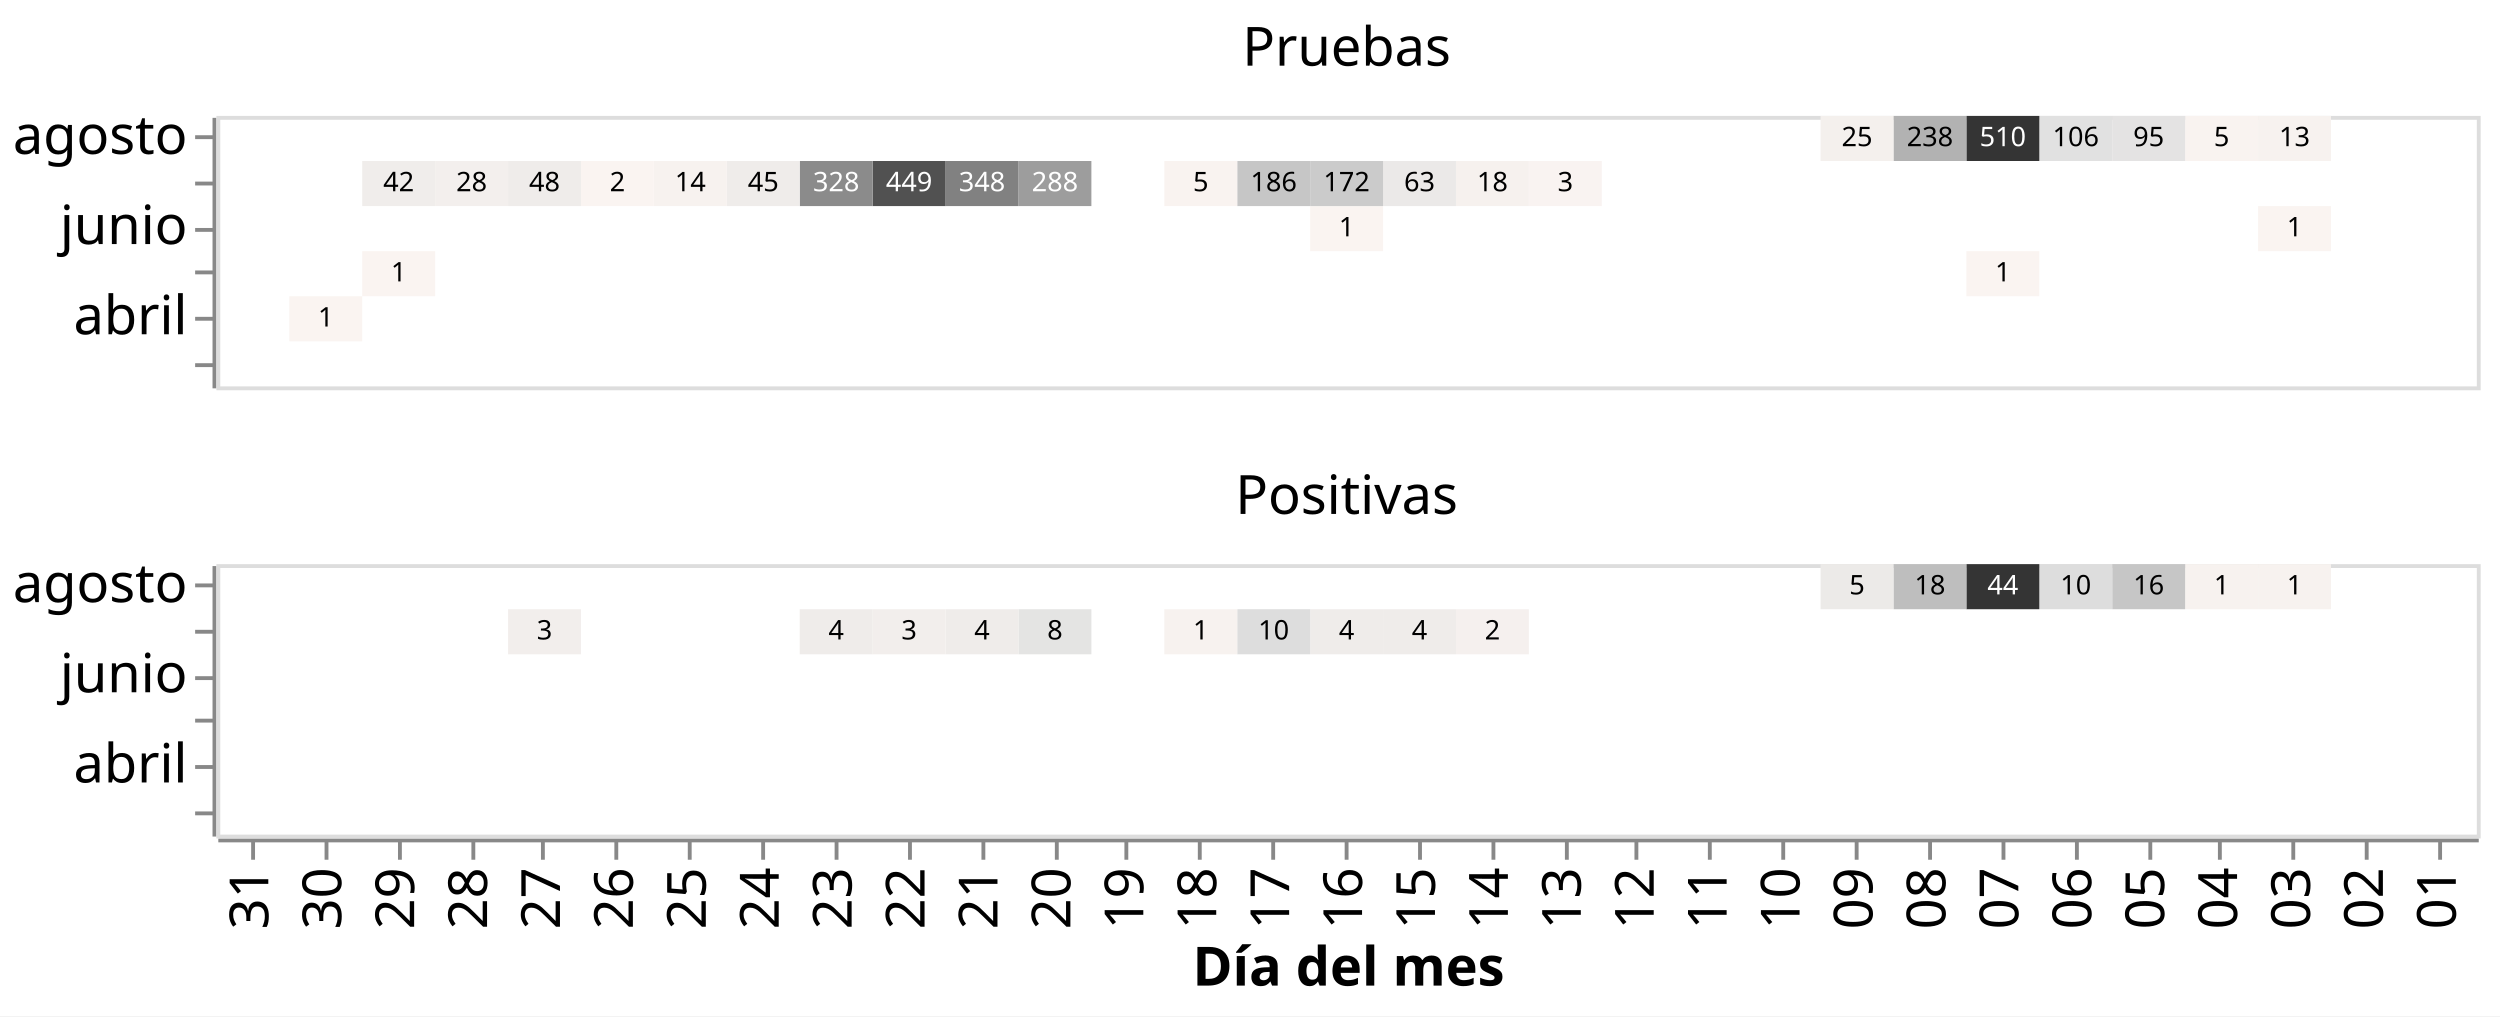
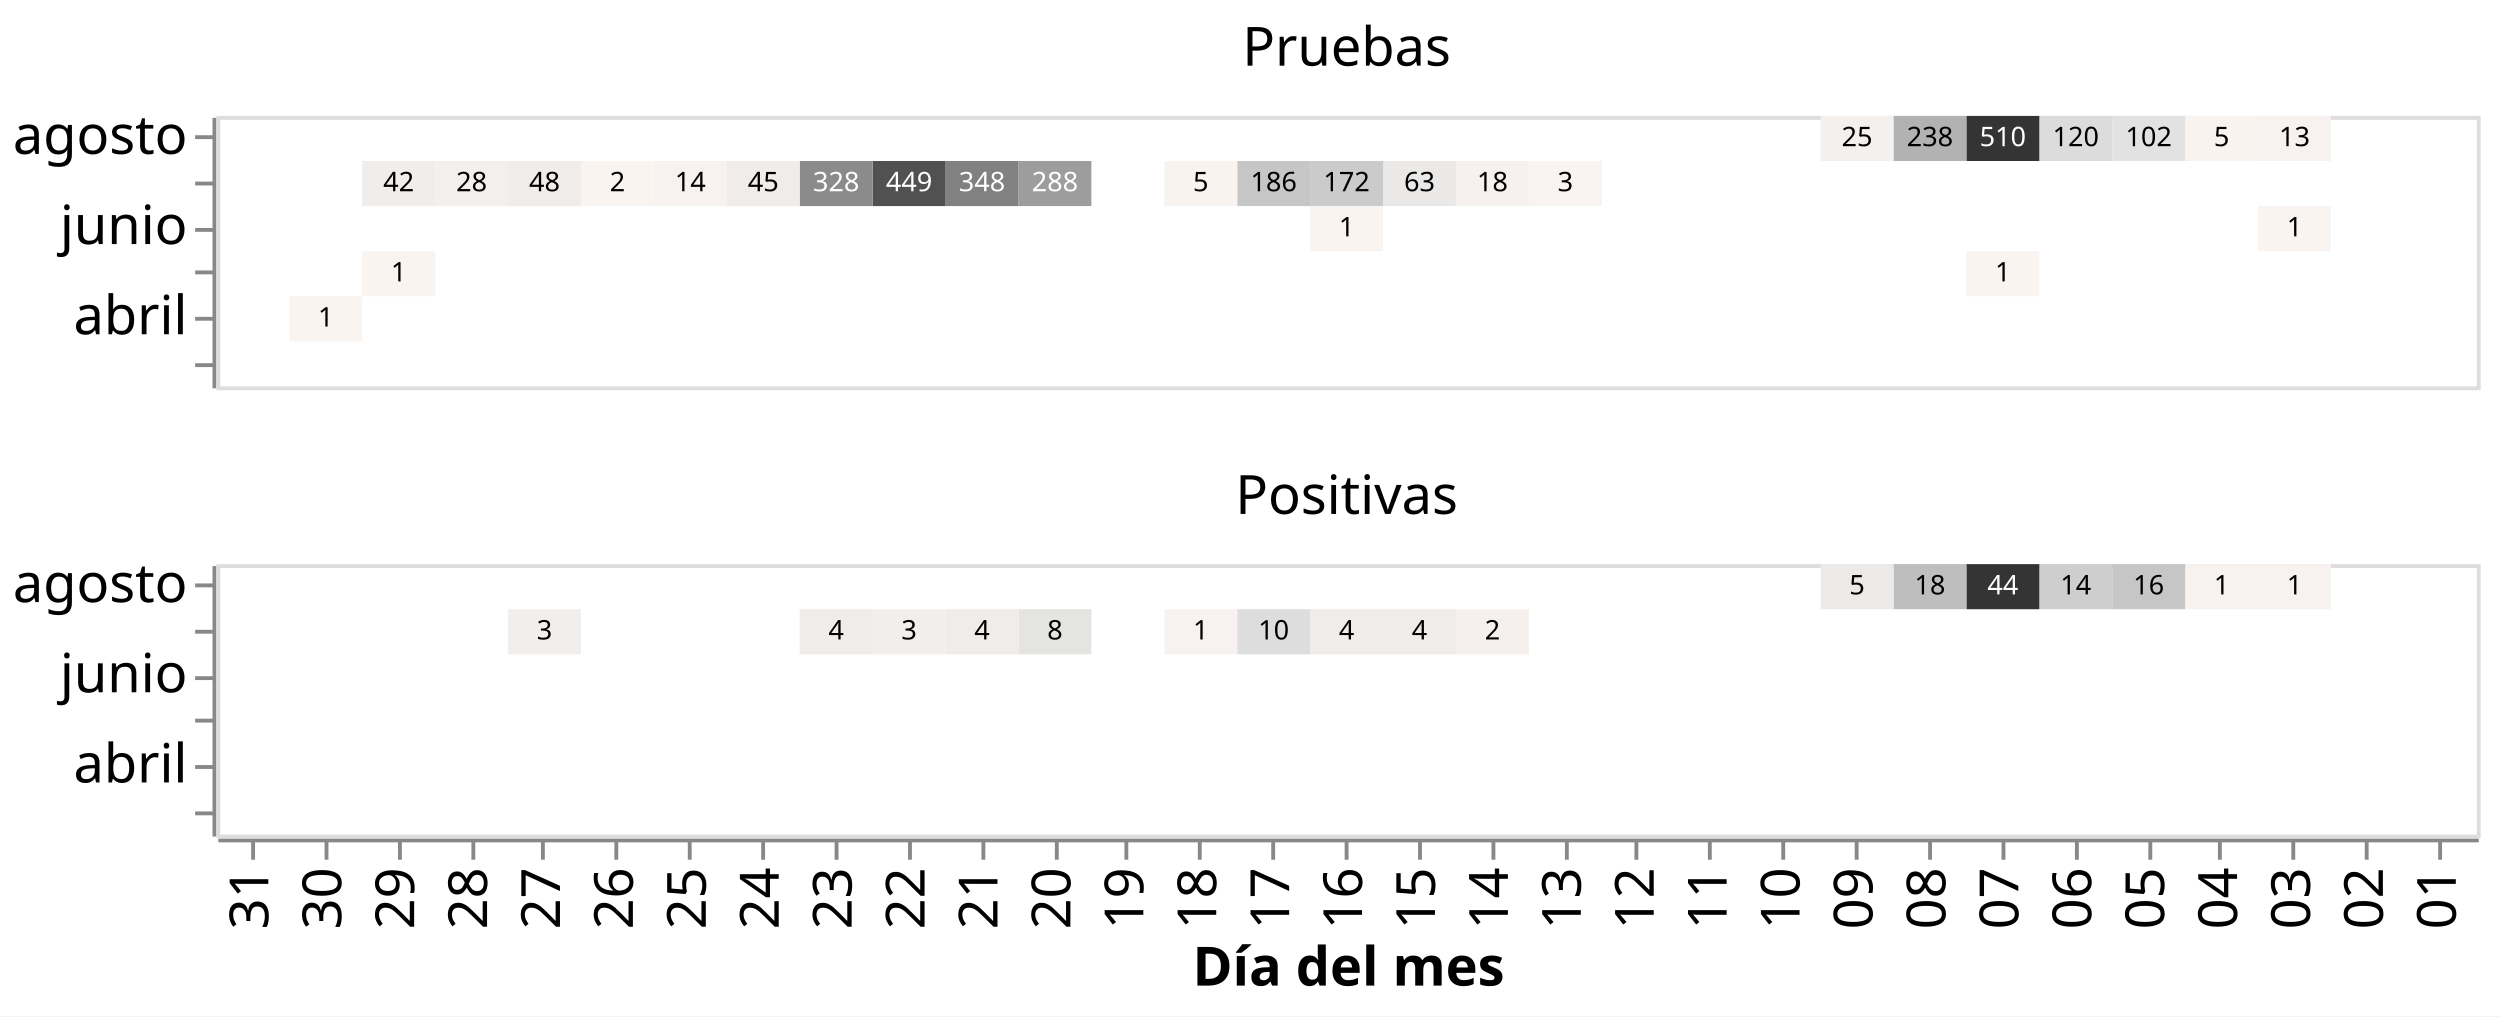
<svg xmlns="http://www.w3.org/2000/svg" class="marks" width="647" height="263" viewBox="0 0 647 263" version="1.1">
  <rect width="647" height="263" style="fill: white;" />
  <g transform="translate(56,30)">
    <g class="mark-group role-frame root">
      <g transform="translate(0,0)">
        <path class="background" d="M0,0h0v0h0Z" style="fill: none;" />
        <g>
          <g class="mark-group role-row-header row_header">
            <g transform="translate(-1,0)">
              <path class="background" d="M0,0h0v70h0Z" style="fill: none;" />
              <g>
                <g class="mark-group role-axis">
                  <g transform="translate(0.5,0.5)">
                    <path class="background" d="M0,0h0v0h0Z" style="pointer-events: none; fill: none;" />
                    <g>
                      <g class="mark-rule role-axis-tick" style="pointer-events: none;">
                        <line transform="translate(0,5)" x2="-5" y2="0" style="fill: none; stroke: #888; stroke-width: 1; opacity: 1;" />
                        <line transform="translate(0,17)" x2="-5" y2="0" style="fill: none; stroke: #888; stroke-width: 1; opacity: 1;" />
                        <line transform="translate(0,29)" x2="-5" y2="0" style="fill: none; stroke: #888; stroke-width: 1; opacity: 1;" />
                        <line transform="translate(0,40)" x2="-5" y2="0" style="fill: none; stroke: #888; stroke-width: 1; opacity: 1;" />
                        <line transform="translate(0,52)" x2="-5" y2="0" style="fill: none; stroke: #888; stroke-width: 1; opacity: 1;" />
                        <line transform="translate(0,64)" x2="-5" y2="0" style="fill: none; stroke: #888; stroke-width: 1; opacity: 1;" />
                      </g>
                      <g class="mark-text role-axis-label" style="pointer-events: none;">
                        <text text-anchor="end" transform="translate(-7,9.333333)" style="font-family: sans-serif; font-size: 14px; fill: #000; opacity: 1;">agosto</text>
                        <text text-anchor="end" transform="translate(-7,21)" style="font-family: sans-serif; font-size: 14px; fill: #000; opacity: 0;">julio</text>
                        <text text-anchor="end" transform="translate(-7,32.66667)" style="font-family: sans-serif; font-size: 14px; fill: #000; opacity: 1;">junio</text>
                        <text text-anchor="end" transform="translate(-7,44.33333)" style="font-family: sans-serif; font-size: 14px; fill: #000; opacity: 0;">mayo</text>
                        <text text-anchor="end" transform="translate(-7,56)" style="font-family: sans-serif; font-size: 14px; fill: #000; opacity: 1;">abril</text>
                        <text text-anchor="end" transform="translate(-7,67.66667)" style="font-family: sans-serif; font-size: 14px; fill: #000; opacity: 0;">marzo</text>
                      </g>
                      <g class="mark-rule role-axis-domain" style="pointer-events: none;">
                        <line transform="translate(0,0)" x2="0" y2="70" style="fill: none; stroke: #888; stroke-width: 1; opacity: 1;" />
                      </g>
                    </g>
                    <path class="foreground" d="" style="pointer-events: none; display: none; fill: none;" />
                  </g>
                </g>
              </g>
              <path class="foreground" d="" style="display: none; fill: none;" />
            </g>
            <g transform="translate(-1,116)">
              <path class="background" d="M0,0h0v70h0Z" style="fill: none;" />
              <g>
                <g class="mark-group role-axis">
                  <g transform="translate(0.5,0.5)">
                    <path class="background" d="M0,0h0v0h0Z" style="pointer-events: none; fill: none;" />
                    <g>
                      <g class="mark-rule role-axis-tick" style="pointer-events: none;">
                        <line transform="translate(0,5)" x2="-5" y2="0" style="fill: none; stroke: #888; stroke-width: 1; opacity: 1;" />
                        <line transform="translate(0,17)" x2="-5" y2="0" style="fill: none; stroke: #888; stroke-width: 1; opacity: 1;" />
                        <line transform="translate(0,29)" x2="-5" y2="0" style="fill: none; stroke: #888; stroke-width: 1; opacity: 1;" />
                        <line transform="translate(0,40)" x2="-5" y2="0" style="fill: none; stroke: #888; stroke-width: 1; opacity: 1;" />
                        <line transform="translate(0,52)" x2="-5" y2="0" style="fill: none; stroke: #888; stroke-width: 1; opacity: 1;" />
                        <line transform="translate(0,64)" x2="-5" y2="0" style="fill: none; stroke: #888; stroke-width: 1; opacity: 1;" />
                      </g>
                      <g class="mark-text role-axis-label" style="pointer-events: none;">
                        <text text-anchor="end" transform="translate(-7,9.333333)" style="font-family: sans-serif; font-size: 14px; fill: #000; opacity: 1;">agosto</text>
                        <text text-anchor="end" transform="translate(-7,21)" style="font-family: sans-serif; font-size: 14px; fill: #000; opacity: 0;">julio</text>
                        <text text-anchor="end" transform="translate(-7,32.66667)" style="font-family: sans-serif; font-size: 14px; fill: #000; opacity: 1;">junio</text>
                        <text text-anchor="end" transform="translate(-7,44.33333)" style="font-family: sans-serif; font-size: 14px; fill: #000; opacity: 0;">mayo</text>
                        <text text-anchor="end" transform="translate(-7,56)" style="font-family: sans-serif; font-size: 14px; fill: #000; opacity: 1;">abril</text>
                        <text text-anchor="end" transform="translate(-7,67.66667)" style="font-family: sans-serif; font-size: 14px; fill: #000; opacity: 0;">marzo</text>
                      </g>
                      <g class="mark-rule role-axis-domain" style="pointer-events: none;">
                        <line transform="translate(0,0)" x2="0" y2="70" style="fill: none; stroke: #888; stroke-width: 1; opacity: 1;" />
                      </g>
                    </g>
                    <path class="foreground" d="" style="pointer-events: none; display: none; fill: none;" />
                  </g>
                </g>
              </g>
              <path class="foreground" d="" style="display: none; fill: none;" />
            </g>
          </g>
          <g class="mark-group role-column-footer column_footer">
            <g transform="translate(0,187)">
              <path class="background" d="M0,0h585v0h-585Z" style="fill: none;" />
              <g>
                <g class="mark-group role-axis">
                  <g transform="translate(0.5,0.5)">
                    <path class="background" d="M0,0h0v0h0Z" style="pointer-events: none; fill: none;" />
                    <g>
                      <g class="mark-rule role-axis-tick" style="pointer-events: none;">
                        <line transform="translate(9,0)" x2="0" y2="5" style="fill: none; stroke: #888; stroke-width: 1; opacity: 1;" />
                        <line transform="translate(28,0)" x2="0" y2="5" style="fill: none; stroke: #888; stroke-width: 1; opacity: 1;" />
                        <line transform="translate(47,0)" x2="0" y2="5" style="fill: none; stroke: #888; stroke-width: 1; opacity: 1;" />
                        <line transform="translate(66,0)" x2="0" y2="5" style="fill: none; stroke: #888; stroke-width: 1; opacity: 1;" />
                        <line transform="translate(84,0)" x2="0" y2="5" style="fill: none; stroke: #888; stroke-width: 1; opacity: 1;" />
                        <line transform="translate(103,0)" x2="0" y2="5" style="fill: none; stroke: #888; stroke-width: 1; opacity: 1;" />
                        <line transform="translate(122,0)" x2="0" y2="5" style="fill: none; stroke: #888; stroke-width: 1; opacity: 1;" />
                        <line transform="translate(141,0)" x2="0" y2="5" style="fill: none; stroke: #888; stroke-width: 1; opacity: 1;" />
                        <line transform="translate(160,0)" x2="0" y2="5" style="fill: none; stroke: #888; stroke-width: 1; opacity: 1;" />
                        <line transform="translate(179,0)" x2="0" y2="5" style="fill: none; stroke: #888; stroke-width: 1; opacity: 1;" />
                        <line transform="translate(198,0)" x2="0" y2="5" style="fill: none; stroke: #888; stroke-width: 1; opacity: 1;" />
                        <line transform="translate(217,0)" x2="0" y2="5" style="fill: none; stroke: #888; stroke-width: 1; opacity: 1;" />
                        <line transform="translate(235,0)" x2="0" y2="5" style="fill: none; stroke: #888; stroke-width: 1; opacity: 1;" />
                        <line transform="translate(254,0)" x2="0" y2="5" style="fill: none; stroke: #888; stroke-width: 1; opacity: 1;" />
                        <line transform="translate(273,0)" x2="0" y2="5" style="fill: none; stroke: #888; stroke-width: 1; opacity: 1;" />
                        <line transform="translate(292,0)" x2="0" y2="5" style="fill: none; stroke: #888; stroke-width: 1; opacity: 1;" />
                        <line transform="translate(311,0)" x2="0" y2="5" style="fill: none; stroke: #888; stroke-width: 1; opacity: 1;" />
                        <line transform="translate(330,0)" x2="0" y2="5" style="fill: none; stroke: #888; stroke-width: 1; opacity: 1;" />
                        <line transform="translate(349,0)" x2="0" y2="5" style="fill: none; stroke: #888; stroke-width: 1; opacity: 1;" />
                        <line transform="translate(367,0)" x2="0" y2="5" style="fill: none; stroke: #888; stroke-width: 1; opacity: 1;" />
                        <line transform="translate(386,0)" x2="0" y2="5" style="fill: none; stroke: #888; stroke-width: 1; opacity: 1;" />
                        <line transform="translate(405,0)" x2="0" y2="5" style="fill: none; stroke: #888; stroke-width: 1; opacity: 1;" />
                        <line transform="translate(424,0)" x2="0" y2="5" style="fill: none; stroke: #888; stroke-width: 1; opacity: 1;" />
                        <line transform="translate(443,0)" x2="0" y2="5" style="fill: none; stroke: #888; stroke-width: 1; opacity: 1;" />
                        <line transform="translate(462,0)" x2="0" y2="5" style="fill: none; stroke: #888; stroke-width: 1; opacity: 1;" />
                        <line transform="translate(481,0)" x2="0" y2="5" style="fill: none; stroke: #888; stroke-width: 1; opacity: 1;" />
                        <line transform="translate(500,0)" x2="0" y2="5" style="fill: none; stroke: #888; stroke-width: 1; opacity: 1;" />
                        <line transform="translate(518,0)" x2="0" y2="5" style="fill: none; stroke: #888; stroke-width: 1; opacity: 1;" />
                        <line transform="translate(537,0)" x2="0" y2="5" style="fill: none; stroke: #888; stroke-width: 1; opacity: 1;" />
                        <line transform="translate(556,0)" x2="0" y2="5" style="fill: none; stroke: #888; stroke-width: 1; opacity: 1;" />
                        <line transform="translate(575,0)" x2="0" y2="5" style="fill: none; stroke: #888; stroke-width: 1; opacity: 1;" />
                      </g>
                      <g class="mark-text role-axis-label" style="pointer-events: none;">
                        <text text-anchor="end" transform="translate(8.935484,7) rotate(270) translate(0,4)" style="font-family: sans-serif; font-size: 14px; fill: #000; opacity: 1;">31</text>
                        <text text-anchor="end" transform="translate(27.80645,7) rotate(270) translate(0,4)" style="font-family: sans-serif; font-size: 14px; fill: #000; opacity: 1;">30</text>
                        <text text-anchor="end" transform="translate(46.67742,7) rotate(270) translate(0,4)" style="font-family: sans-serif; font-size: 14px; fill: #000; opacity: 1;">29</text>
                        <text text-anchor="end" transform="translate(65.54839,7) rotate(270) translate(0,4)" style="font-family: sans-serif; font-size: 14px; fill: #000; opacity: 1;">28</text>
                        <text text-anchor="end" transform="translate(84.41935,7) rotate(270) translate(0,4)" style="font-family: sans-serif; font-size: 14px; fill: #000; opacity: 1;">27</text>
                        <text text-anchor="end" transform="translate(103.2903,7) rotate(270) translate(0,4)" style="font-family: sans-serif; font-size: 14px; fill: #000; opacity: 1;">26</text>
                        <text text-anchor="end" transform="translate(122.1613,7) rotate(270) translate(0,4)" style="font-family: sans-serif; font-size: 14px; fill: #000; opacity: 1;">25</text>
                        <text text-anchor="end" transform="translate(141.0323,7) rotate(270) translate(0,4)" style="font-family: sans-serif; font-size: 14px; fill: #000; opacity: 1;">24</text>
                        <text text-anchor="end" transform="translate(159.9032,7) rotate(270) translate(0,4)" style="font-family: sans-serif; font-size: 14px; fill: #000; opacity: 1;">23</text>
                        <text text-anchor="end" transform="translate(178.7742,7) rotate(270) translate(0,4)" style="font-family: sans-serif; font-size: 14px; fill: #000; opacity: 1;">22</text>
                        <text text-anchor="end" transform="translate(197.6452,7) rotate(270) translate(0,4)" style="font-family: sans-serif; font-size: 14px; fill: #000; opacity: 1;">21</text>
                        <text text-anchor="end" transform="translate(216.5161,7) rotate(270) translate(0,4)" style="font-family: sans-serif; font-size: 14px; fill: #000; opacity: 1;">20</text>
                        <text text-anchor="end" transform="translate(235.3871,7) rotate(270) translate(0,4)" style="font-family: sans-serif; font-size: 14px; fill: #000; opacity: 1;">19</text>
                        <text text-anchor="end" transform="translate(254.2581,7) rotate(270) translate(0,4)" style="font-family: sans-serif; font-size: 14px; fill: #000; opacity: 1;">18</text>
                        <text text-anchor="end" transform="translate(273.129,7) rotate(270) translate(0,4)" style="font-family: sans-serif; font-size: 14px; fill: #000; opacity: 1;">17</text>
                        <text text-anchor="end" transform="translate(292,7) rotate(270) translate(0,4)" style="font-family: sans-serif; font-size: 14px; fill: #000; opacity: 1;">16</text>
                        <text text-anchor="end" transform="translate(310.871,7) rotate(270) translate(0,4)" style="font-family: sans-serif; font-size: 14px; fill: #000; opacity: 1;">15</text>
                        <text text-anchor="end" transform="translate(329.7419,7) rotate(270) translate(0,4)" style="font-family: sans-serif; font-size: 14px; fill: #000; opacity: 1;">14</text>
                        <text text-anchor="end" transform="translate(348.6129,7) rotate(270) translate(0,4)" style="font-family: sans-serif; font-size: 14px; fill: #000; opacity: 1;">13</text>
                        <text text-anchor="end" transform="translate(367.4839,7) rotate(270) translate(0,4)" style="font-family: sans-serif; font-size: 14px; fill: #000; opacity: 1;">12</text>
                        <text text-anchor="end" transform="translate(386.3548,7) rotate(270) translate(0,4)" style="font-family: sans-serif; font-size: 14px; fill: #000; opacity: 1;">11</text>
                        <text text-anchor="end" transform="translate(405.2258,7) rotate(270) translate(0,4)" style="font-family: sans-serif; font-size: 14px; fill: #000; opacity: 1;">10</text>
                        <text text-anchor="end" transform="translate(424.0968,7) rotate(270) translate(0,4)" style="font-family: sans-serif; font-size: 14px; fill: #000; opacity: 1;">09</text>
                        <text text-anchor="end" transform="translate(442.9677,7) rotate(270) translate(0,4)" style="font-family: sans-serif; font-size: 14px; fill: #000; opacity: 1;">08</text>
                        <text text-anchor="end" transform="translate(461.8387,7) rotate(270) translate(0,4)" style="font-family: sans-serif; font-size: 14px; fill: #000; opacity: 1;">07</text>
                        <text text-anchor="end" transform="translate(480.7097,7) rotate(270) translate(0,4)" style="font-family: sans-serif; font-size: 14px; fill: #000; opacity: 1;">06</text>
                        <text text-anchor="end" transform="translate(499.5806,7) rotate(270) translate(0,4)" style="font-family: sans-serif; font-size: 14px; fill: #000; opacity: 1;">05</text>
                        <text text-anchor="end" transform="translate(518.4516,7) rotate(270) translate(0,4)" style="font-family: sans-serif; font-size: 14px; fill: #000; opacity: 1;">04</text>
                        <text text-anchor="end" transform="translate(537.3226,7) rotate(270) translate(0,4)" style="font-family: sans-serif; font-size: 14px; fill: #000; opacity: 1;">03</text>
                        <text text-anchor="end" transform="translate(556.1935,7) rotate(270) translate(0,4)" style="font-family: sans-serif; font-size: 14px; fill: #000; opacity: 1;">02</text>
                        <text text-anchor="end" transform="translate(575.0645,7) rotate(270) translate(0,4)" style="font-family: sans-serif; font-size: 14px; fill: #000; opacity: 1;">01</text>
                      </g>
                      <g class="mark-rule role-axis-domain" style="pointer-events: none;">
                        <line transform="translate(0,0)" x2="585" y2="0" style="fill: none; stroke: #888; stroke-width: 1; opacity: 1;" />
                      </g>
                      <g class="mark-text role-axis-title" style="pointer-events: none;">
                        <text text-anchor="middle" transform="translate(292.5,37.57227)" style="font-family: sans-serif; font-size: 14px; font-weight: bold; fill: #000; opacity: 1;">Día del mes</text>
                      </g>
                    </g>
                    <path class="foreground" d="" style="pointer-events: none; display: none; fill: none;" />
                  </g>
                </g>
              </g>
              <path class="foreground" d="" style="display: none; fill: none;" />
            </g>
          </g>
          <g class="mark-group role-scope cell">
            <g transform="translate(0,0)">
              <path class="background" d="M0.5,0.5h585v70h-585Z" style="fill: none; stroke: #ddd;" />
              <g>
                <g class="mark-rect role-mark child_layer_0_marks">
                  <path d="M18.871,46.667h18.871v11.667h-18.871Z" style="fill: rgb(250, 244, 241);" />
                  <path d="M452.903,35h18.871v11.667h-18.871Z" style="fill: rgb(250, 244, 241);" />
                  <path d="M37.742,35h18.871v11.667h-18.871Z" style="fill: rgb(250, 244, 241);" />
                  <path d="M528.387,23.333h18.871v11.667h-18.871Z" style="fill: rgb(250, 244, 241);" />
                  <path d="M283.065,23.333h18.871v11.667h-18.871Z" style="fill: rgb(250, 244, 241);" />
                  <path d="M339.677,11.667h18.871v11.667h-18.871Z" style="fill: rgb(249, 243, 241);" />
                  <path d="M320.806,11.667h18.871v11.667h-18.871Z" style="fill: rgb(246, 241, 238);" />
                  <path d="M301.935,11.667h18.871v11.667h-18.871Z" style="fill: rgb(235, 233, 232);" />
                  <path d="M283.065,11.667h18.871v11.667h-18.871Z" style="fill: rgb(203, 203, 203);" />
                  <path d="M264.194,11.667h18.871v11.667h-18.871Z" style="fill: rgb(198, 198, 198);" />
                  <path d="M245.323,11.667h18.871v11.667h-18.871Z" style="fill: rgb(249, 243, 240);" />
                  <path d="M207.581,11.667h18.871v11.667h-18.871Z" style="fill: rgb(157, 157, 157);" />
                  <path d="M188.71,11.667h18.871v11.667h-18.871Z" style="fill: rgb(129, 129, 129);" />
                  <path d="M169.839,11.667h18.871v11.667h-18.871Z" style="fill: rgb(81, 81, 81);" />
                  <path d="M150.968,11.667h18.871v11.667h-18.871Z" style="fill: rgb(139, 139, 139);" />
                  <path d="M132.097,11.667h18.871v11.667h-18.871Z" style="fill: rgb(239, 236, 234);" />
                  <path d="M113.226,11.667h18.871v11.667h-18.871Z" style="fill: rgb(247, 242, 239);" />
                  <path d="M94.355,11.667h18.871v11.667h-18.871Z" style="fill: rgb(250, 244, 241);" />
                  <path d="M75.484,11.667h18.871v11.667h-18.871Z" style="fill: rgb(239, 236, 234);" />
                  <path d="M56.613,11.667h18.871v11.667h-18.871Z" style="fill: rgb(243, 239, 237);" />
                  <path d="M37.742,11.667h18.871v11.667h-18.871Z" style="fill: rgb(240, 237, 235);" />
                  <path d="M528.387,0h18.871v11.667h-18.871Z" style="fill: rgb(247, 242, 239);" />
                  <path d="M509.516,0h18.871v11.667h-18.871Z" style="fill: rgb(249, 243, 240);" />
-                   <path d="M490.645,0h18.871v11.667h-18.871Z" style="fill: rgb(228, 227, 227);" />
-                   <path d="M471.774,0h18.871v11.667h-18.871Z" style="fill: rgb(225, 225, 225);" />
+                   <path d="M490.645,0h18.871v11.667h-18.871Z" style="fill: rgb(226, 226, 226);" />
+                   <path d="M471.774,0h18.871v11.667h-18.871Z" style="fill: rgb(220, 220, 220);" />
                  <path d="M452.903,0h18.871v11.667h-18.871Z" style="fill: rgb(52, 52, 52);" />
                  <path d="M434.032,0h18.871v11.667h-18.871Z" style="fill: rgb(178, 178, 178);" />
                  <path d="M415.161,0h18.871v11.667h-18.871Z" style="fill: rgb(244, 240, 237);" />
                </g>
                <g class="mark-text role-mark child_layer_1_marks">
                  <text text-anchor="middle" transform="translate(28.30645,54.5)" style="font-family: sans-serif; font-size: 7px; fill: black;">1</text>
                  <text text-anchor="middle" transform="translate(462.3387,42.83333)" style="font-family: sans-serif; font-size: 7px; fill: black;">1</text>
                  <text text-anchor="middle" transform="translate(47.17742,42.83333)" style="font-family: sans-serif; font-size: 7px; fill: black;">1</text>
                  <text text-anchor="middle" transform="translate(537.8226,31.16667)" style="font-family: sans-serif; font-size: 7px; fill: black;">1</text>
                  <text text-anchor="middle" transform="translate(292.5,31.16667)" style="font-family: sans-serif; font-size: 7px; fill: black;">1</text>
                  <text text-anchor="middle" transform="translate(349.1129,19.5)" style="font-family: sans-serif; font-size: 7px; fill: black;">3</text>
                  <text text-anchor="middle" transform="translate(330.2419,19.5)" style="font-family: sans-serif; font-size: 7px; fill: black;">18</text>
                  <text text-anchor="middle" transform="translate(311.371,19.5)" style="font-family: sans-serif; font-size: 7px; fill: black;">63</text>
                  <text text-anchor="middle" transform="translate(292.5,19.5)" style="font-family: sans-serif; font-size: 7px; fill: black;">172</text>
                  <text text-anchor="middle" transform="translate(273.629,19.5)" style="font-family: sans-serif; font-size: 7px; fill: black;">186</text>
                  <text text-anchor="middle" transform="translate(254.7581,19.5)" style="font-family: sans-serif; font-size: 7px; fill: black;">5</text>
                  <text text-anchor="middle" transform="translate(217.0161,19.5)" style="font-family: sans-serif; font-size: 7px; fill: white;">288</text>
                  <text text-anchor="middle" transform="translate(198.1452,19.5)" style="font-family: sans-serif; font-size: 7px; fill: white;">348</text>
                  <text text-anchor="middle" transform="translate(179.2742,19.5)" style="font-family: sans-serif; font-size: 7px; fill: white;">449</text>
                  <text text-anchor="middle" transform="translate(160.4032,19.5)" style="font-family: sans-serif; font-size: 7px; fill: white;">328</text>
                  <text text-anchor="middle" transform="translate(141.5323,19.5)" style="font-family: sans-serif; font-size: 7px; fill: black;">45</text>
                  <text text-anchor="middle" transform="translate(122.6613,19.5)" style="font-family: sans-serif; font-size: 7px; fill: black;">14</text>
                  <text text-anchor="middle" transform="translate(103.7903,19.5)" style="font-family: sans-serif; font-size: 7px; fill: black;">2</text>
                  <text text-anchor="middle" transform="translate(84.91935,19.5)" style="font-family: sans-serif; font-size: 7px; fill: black;">48</text>
                  <text text-anchor="middle" transform="translate(66.04839,19.5)" style="font-family: sans-serif; font-size: 7px; fill: black;">28</text>
                  <text text-anchor="middle" transform="translate(47.17742,19.5)" style="font-family: sans-serif; font-size: 7px; fill: black;">42</text>
                  <text text-anchor="middle" transform="translate(537.8226,7.833333)" style="font-family: sans-serif; font-size: 7px; fill: black;">13</text>
                  <text text-anchor="middle" transform="translate(518.9516,7.833333)" style="font-family: sans-serif; font-size: 7px; fill: black;">5</text>
-                   <text text-anchor="middle" transform="translate(500.0806,7.833333)" style="font-family: sans-serif; font-size: 7px; fill: black;">95</text>
-                   <text text-anchor="middle" transform="translate(481.2097,7.833333)" style="font-family: sans-serif; font-size: 7px; fill: black;">106</text>
+                   <text text-anchor="middle" transform="translate(500.0806,7.833333)" style="font-family: sans-serif; font-size: 7px; fill: black;">102</text>
+                   <text text-anchor="middle" transform="translate(481.2097,7.833333)" style="font-family: sans-serif; font-size: 7px; fill: black;">120</text>
                  <text text-anchor="middle" transform="translate(462.3387,7.833333)" style="font-family: sans-serif; font-size: 7px; fill: white;">510</text>
                  <text text-anchor="middle" transform="translate(443.4677,7.833333)" style="font-family: sans-serif; font-size: 7px; fill: black;">238</text>
                  <text text-anchor="middle" transform="translate(424.5968,7.833333)" style="font-family: sans-serif; font-size: 7px; fill: black;">25</text>
                </g>
                <g class="mark-group role-title">
                  <g transform="translate(292.5,-24)">
                    <path class="background" d="M0,0h0v0h0Z" style="pointer-events: none; fill: none;" />
                    <g>
                      <g class="mark-text role-title-text" style="pointer-events: none;">
                        <text text-anchor="middle" transform="translate(0,11)" style="font-family: sans-serif; font-size: 14px; fill: #000; opacity: 1;">Pruebas</text>
                      </g>
                    </g>
                    <path class="foreground" d="" style="pointer-events: none; display: none; fill: none;" />
                  </g>
                </g>
              </g>
              <path class="foreground" d="" style="display: none; fill: none;" />
            </g>
            <g transform="translate(0,116)">
              <path class="background" d="M0.5,0.5h585v70h-585Z" style="fill: none; stroke: #ddd;" />
              <g>
                <g class="mark-rect role-mark child_layer_0_marks">
                  <path d="M320.806,11.667h18.871v11.667h-18.871Z" style="fill: rgb(245, 240, 238);" />
                  <path d="M301.935,11.667h18.871v11.667h-18.871Z" style="fill: rgb(239, 236, 234);" />
                  <path d="M283.065,11.667h18.871v11.667h-18.871Z" style="fill: rgb(239, 236, 234);" />
                  <path d="M264.194,11.667h18.871v11.667h-18.871Z" style="fill: rgb(221, 221, 221);" />
                  <path d="M245.323,11.667h18.871v11.667h-18.871Z" style="fill: rgb(247, 242, 239);" />
                  <path d="M207.581,11.667h18.871v11.667h-18.871Z" style="fill: rgb(228, 228, 227);" />
                  <path d="M188.71,11.667h18.871v11.667h-18.871Z" style="fill: rgb(239, 236, 234);" />
                  <path d="M169.839,11.667h18.871v11.667h-18.871Z" style="fill: rgb(242, 238, 236);" />
                  <path d="M150.968,11.667h18.871v11.667h-18.871Z" style="fill: rgb(239, 236, 234);" />
                  <path d="M75.484,11.667h18.871v11.667h-18.871Z" style="fill: rgb(242, 238, 236);" />
                  <path d="M528.387,0h18.871v11.667h-18.871Z" style="fill: rgb(247, 242, 239);" />
                  <path d="M509.516,0h18.871v11.667h-18.871Z" style="fill: rgb(247, 242, 239);" />
                  <path d="M490.645,0h18.871v11.667h-18.871Z" style="fill: rgb(198, 198, 198);" />
-                   <path d="M471.774,0h18.871v11.667h-18.871Z" style="fill: rgb(221, 221, 221);" />
+                   <path d="M471.774,0h18.871v11.667h-18.871Z" style="fill: rgb(206, 206, 206);" />
                  <path d="M452.903,0h18.871v11.667h-18.871Z" style="fill: rgb(52, 52, 52);" />
                  <path d="M434.032,0h18.871v11.667h-18.871Z" style="fill: rgb(190, 190, 190);" />
                  <path d="M415.161,0h18.871v11.667h-18.871Z" style="fill: rgb(236, 234, 232);" />
                </g>
                <g class="mark-text role-mark child_layer_1_marks">
                  <text text-anchor="middle" transform="translate(330.2419,19.5)" style="font-family: sans-serif; font-size: 7px; fill: black;">2</text>
                  <text text-anchor="middle" transform="translate(311.371,19.5)" style="font-family: sans-serif; font-size: 7px; fill: black;">4</text>
                  <text text-anchor="middle" transform="translate(292.5,19.5)" style="font-family: sans-serif; font-size: 7px; fill: black;">4</text>
                  <text text-anchor="middle" transform="translate(273.629,19.5)" style="font-family: sans-serif; font-size: 7px; fill: black;">10</text>
                  <text text-anchor="middle" transform="translate(254.7581,19.5)" style="font-family: sans-serif; font-size: 7px; fill: black;">1</text>
                  <text text-anchor="middle" transform="translate(217.0161,19.5)" style="font-family: sans-serif; font-size: 7px; fill: black;">8</text>
                  <text text-anchor="middle" transform="translate(198.1452,19.5)" style="font-family: sans-serif; font-size: 7px; fill: black;">4</text>
                  <text text-anchor="middle" transform="translate(179.2742,19.5)" style="font-family: sans-serif; font-size: 7px; fill: black;">3</text>
                  <text text-anchor="middle" transform="translate(160.4032,19.5)" style="font-family: sans-serif; font-size: 7px; fill: black;">4</text>
                  <text text-anchor="middle" transform="translate(84.91935,19.5)" style="font-family: sans-serif; font-size: 7px; fill: black;">3</text>
                  <text text-anchor="middle" transform="translate(537.8226,7.833333)" style="font-family: sans-serif; font-size: 7px; fill: black;">1</text>
                  <text text-anchor="middle" transform="translate(518.9516,7.833333)" style="font-family: sans-serif; font-size: 7px; fill: black;">1</text>
                  <text text-anchor="middle" transform="translate(500.0806,7.833333)" style="font-family: sans-serif; font-size: 7px; fill: black;">16</text>
-                   <text text-anchor="middle" transform="translate(481.2097,7.833333)" style="font-family: sans-serif; font-size: 7px; fill: black;">10</text>
+                   <text text-anchor="middle" transform="translate(481.2097,7.833333)" style="font-family: sans-serif; font-size: 7px; fill: black;">14</text>
                  <text text-anchor="middle" transform="translate(462.3387,7.833333)" style="font-family: sans-serif; font-size: 7px; fill: white;">44</text>
                  <text text-anchor="middle" transform="translate(443.4677,7.833333)" style="font-family: sans-serif; font-size: 7px; fill: black;">18</text>
                  <text text-anchor="middle" transform="translate(424.5968,7.833333)" style="font-family: sans-serif; font-size: 7px; fill: black;">5</text>
                </g>
                <g class="mark-group role-title">
                  <g transform="translate(292.5,-24)">
                    <path class="background" d="M0,0h0v0h0Z" style="pointer-events: none; fill: none;" />
                    <g>
                      <g class="mark-text role-title-text" style="pointer-events: none;">
                        <text text-anchor="middle" transform="translate(0,11)" style="font-family: sans-serif; font-size: 14px; fill: #000; opacity: 1;">Positivas</text>
                      </g>
                    </g>
                    <path class="foreground" d="" style="pointer-events: none; display: none; fill: none;" />
                  </g>
                </g>
              </g>
              <path class="foreground" d="" style="display: none; fill: none;" />
            </g>
          </g>
        </g>
        <path class="foreground" d="" style="display: none; fill: none;" />
      </g>
    </g>
  </g>
</svg>
